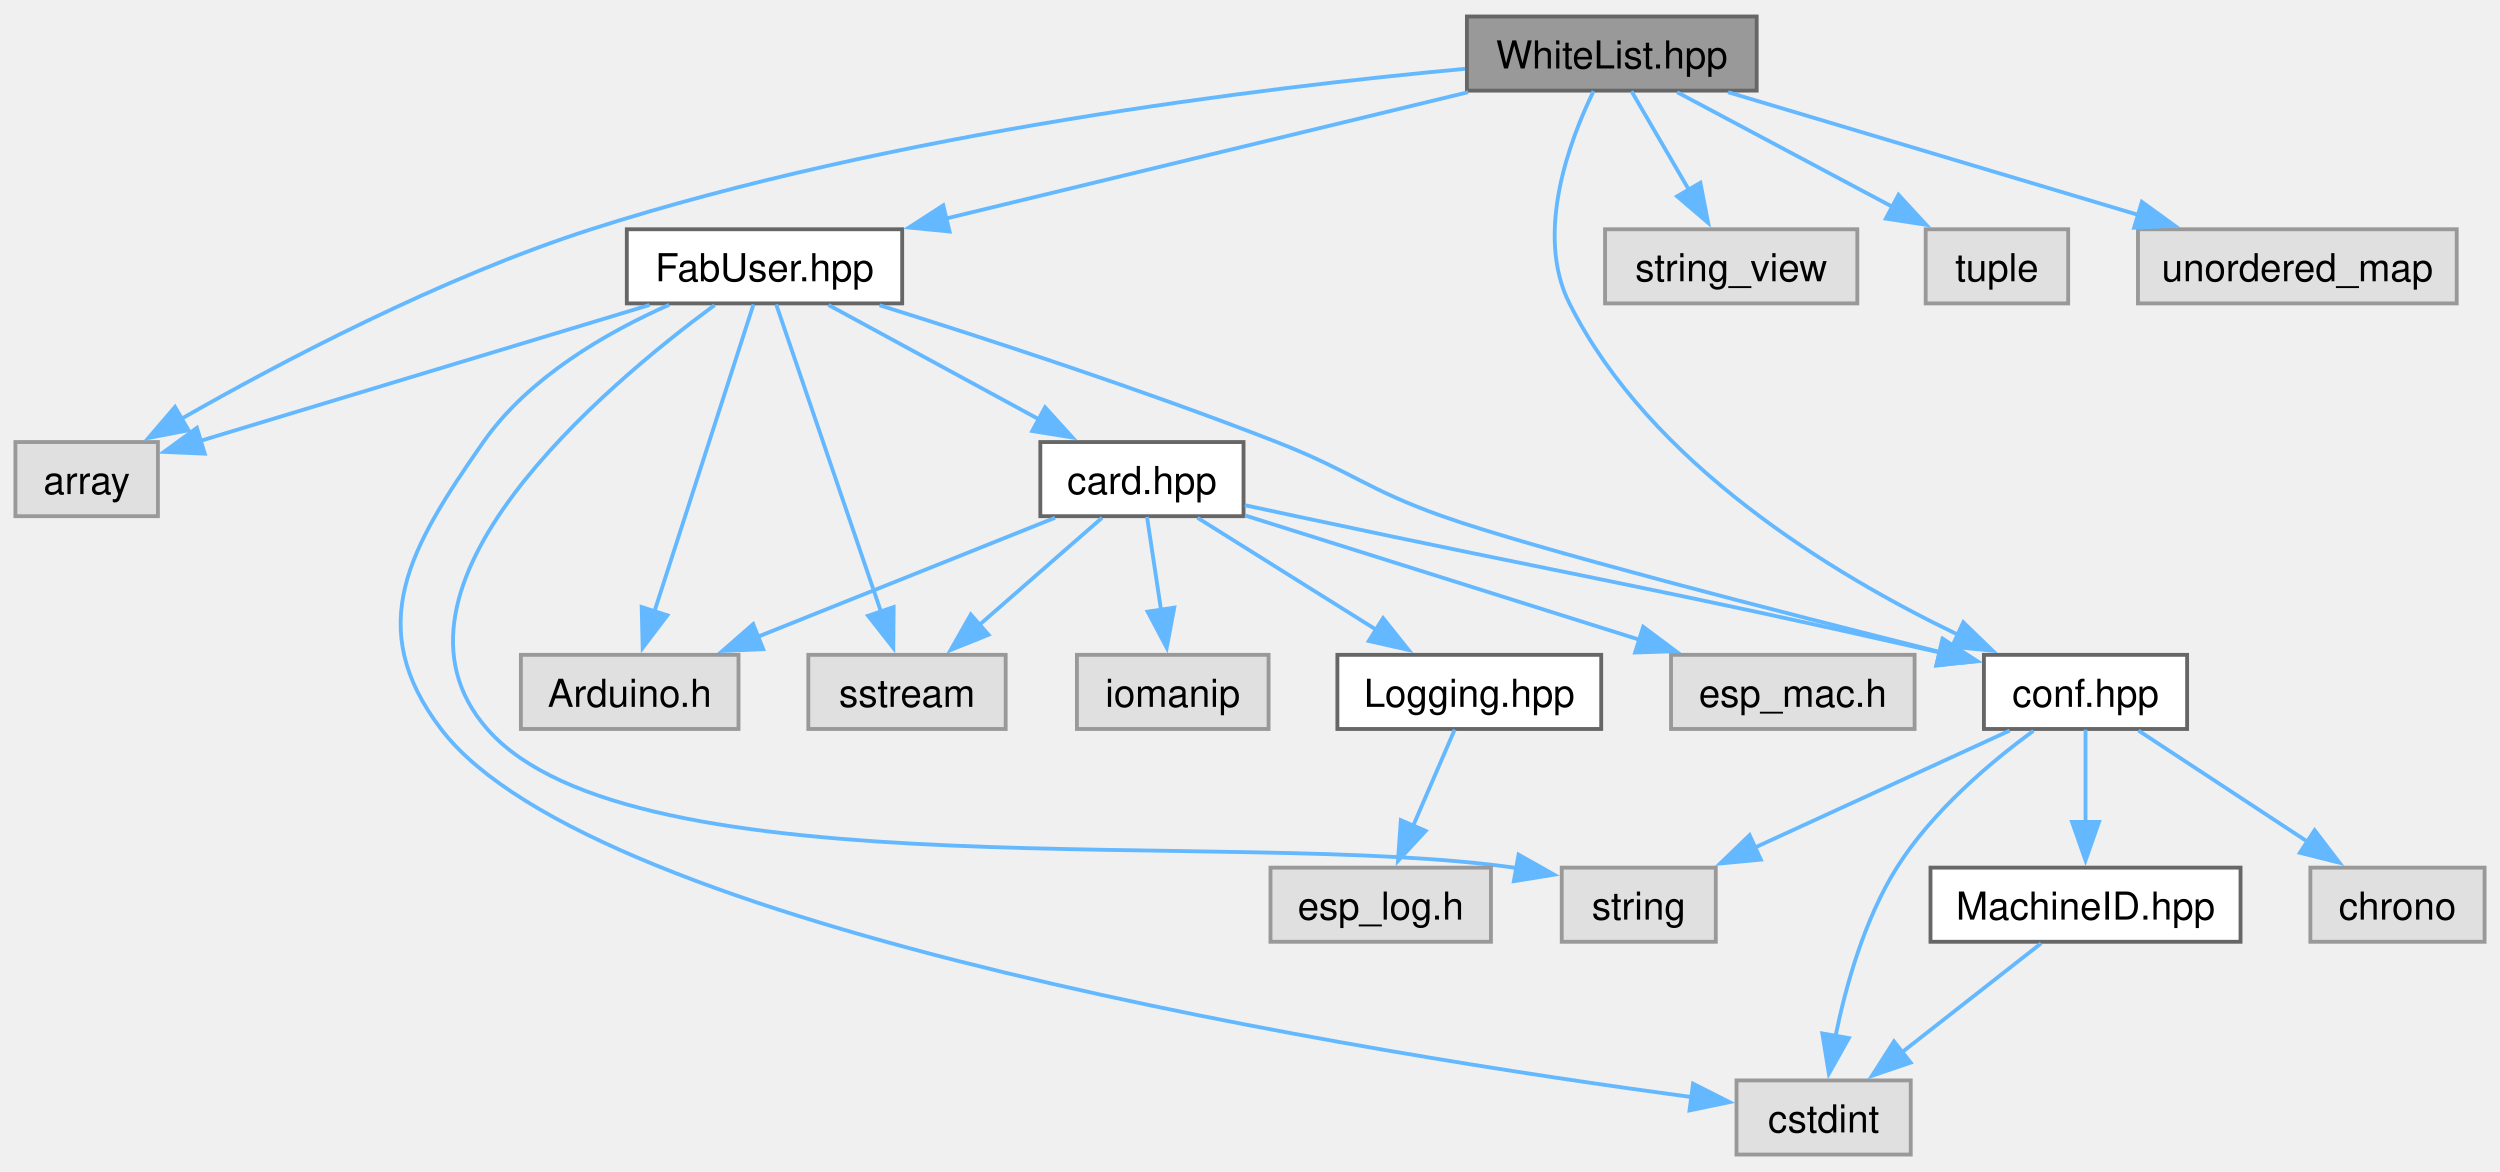
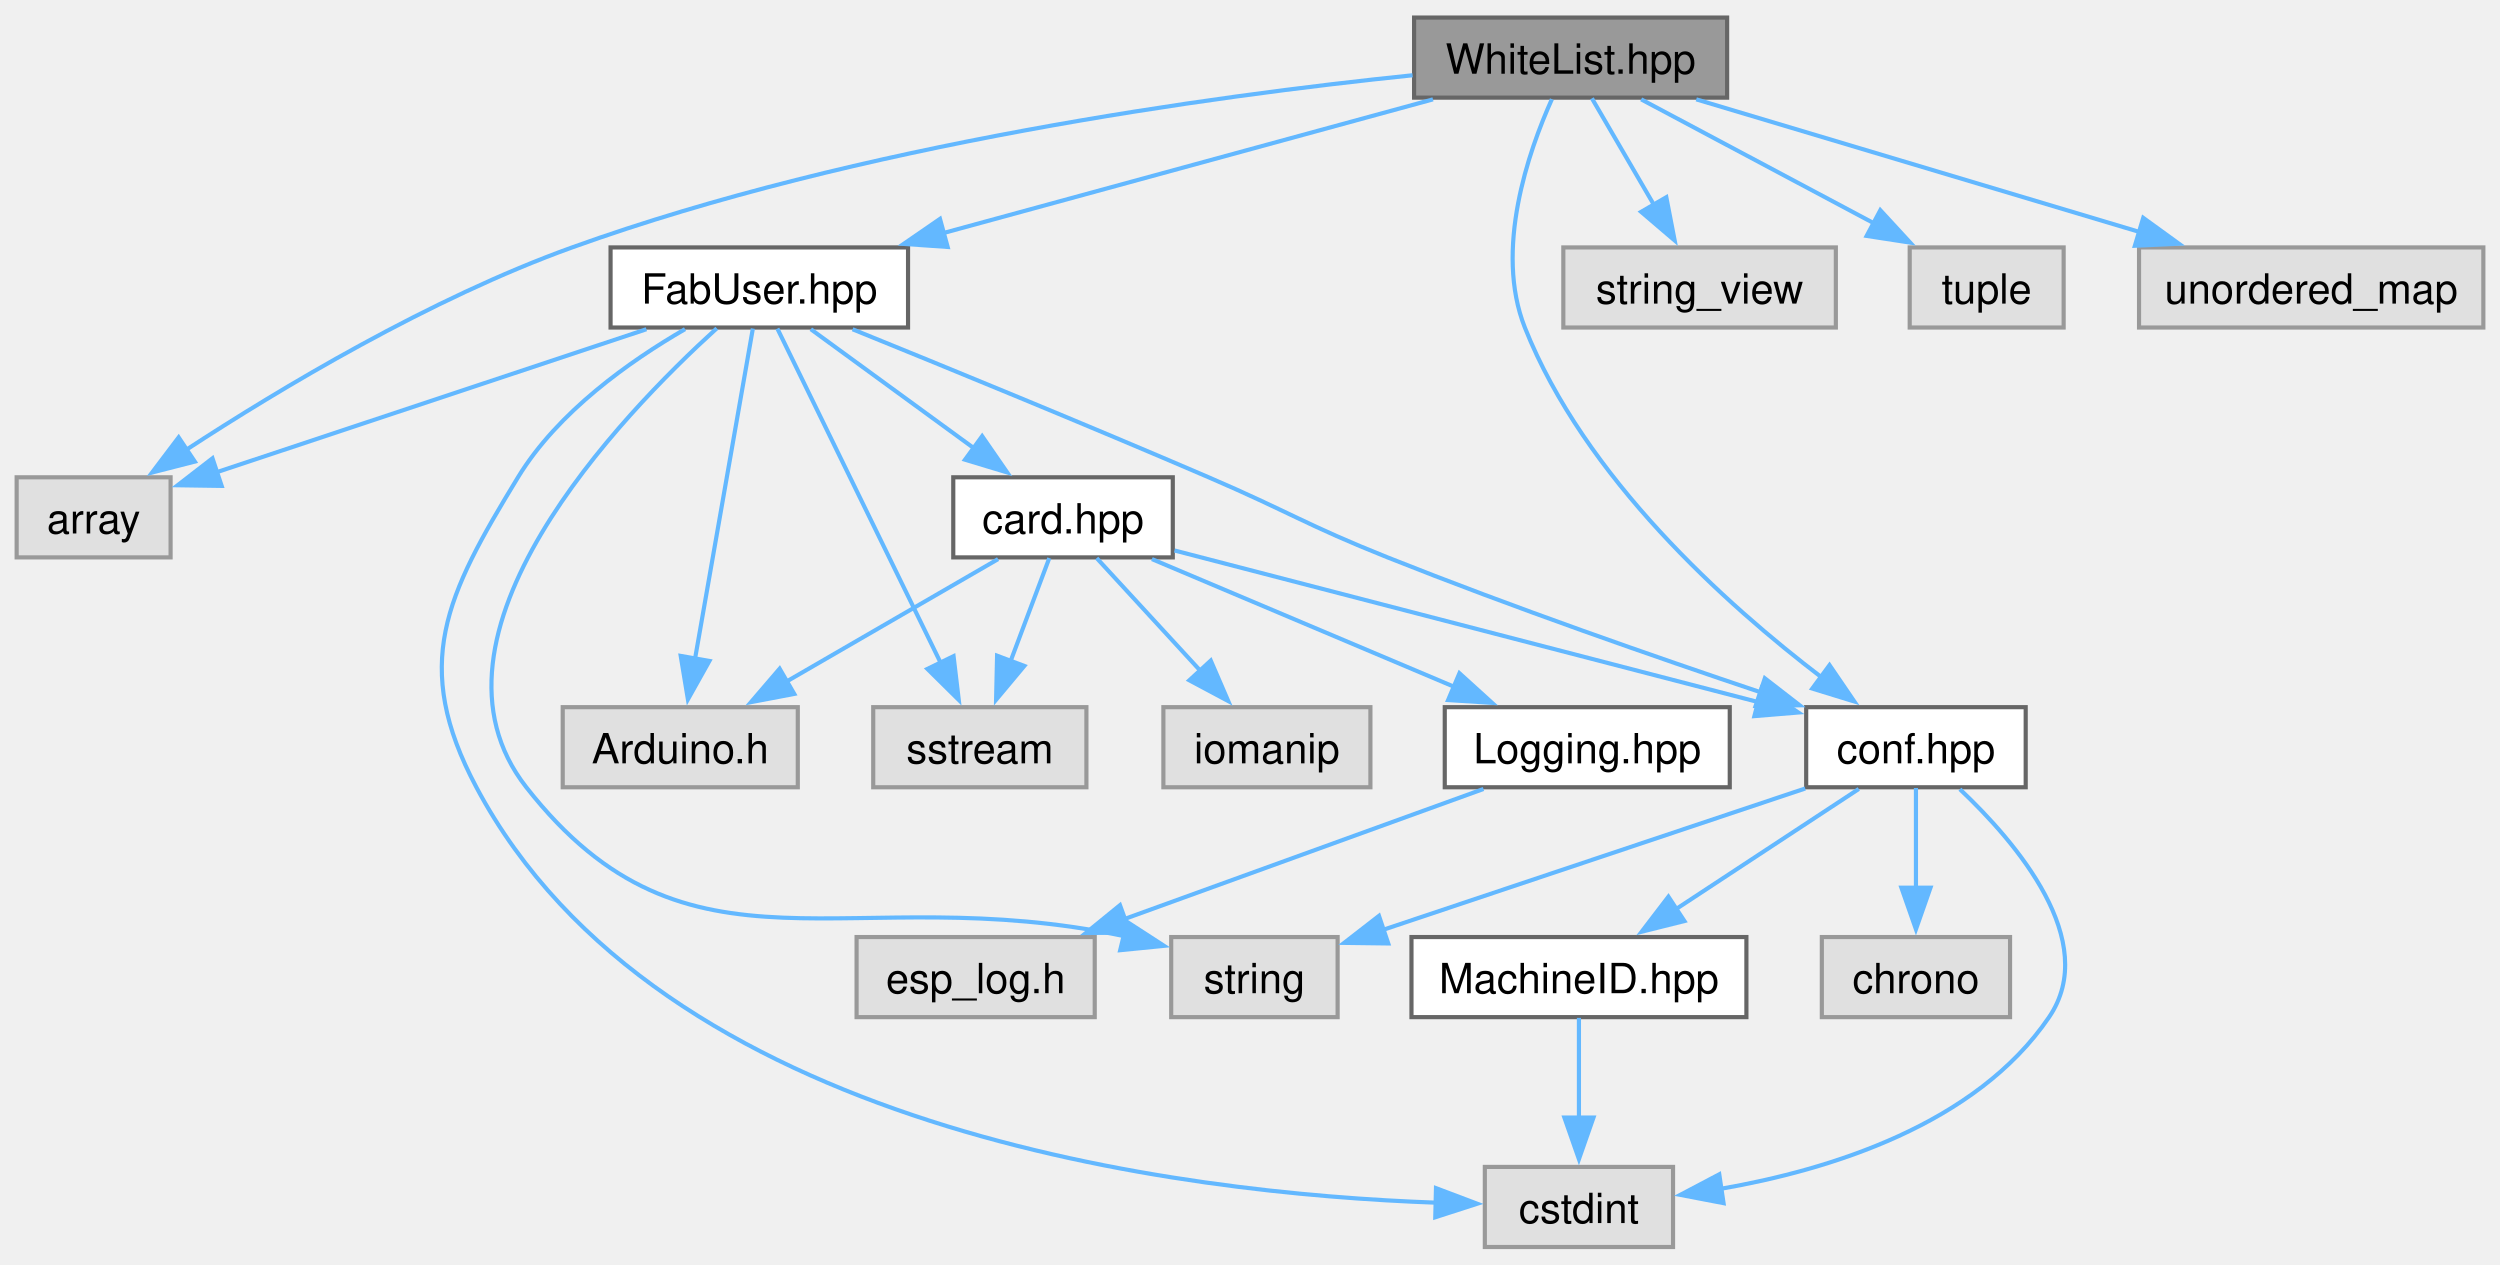
- <svg xmlns="http://www.w3.org/2000/svg" xmlns:xlink="http://www.w3.org/1999/xlink" width="649pt" height="304pt" viewBox="0.00 0.00 649.12 303.50">
+ <svg xmlns="http://www.w3.org/2000/svg" xmlns:xlink="http://www.w3.org/1999/xlink" width="601pt" height="304pt" viewBox="0.00 0.00 600.88 303.50">
  <g id="graph0" class="graph" transform="scale(1 1) rotate(0) translate(4 299.5)">
    <g id="Node000001" class="node">
      <g id="a_Node000001">
        <a xlink:title=" ">
-           <polygon fill="#999999" stroke="#666666" points="452.12,-295.5 376.88,-295.5 376.88,-276.25 452.12,-276.25 452.12,-295.5" />
-           <text text-anchor="middle" x="414.5" y="-282" font-family="Helvetica,sans-Serif" font-size="10.00">WhiteList.hpp</text>
+           <polygon fill="#999999" stroke="#666666" points="411.12,-295.5 335.88,-295.5 335.88,-276.25 411.12,-276.25 411.12,-295.5" />
+           <text text-anchor="middle" x="373.5" y="-282" font-family="Helvetica,sans-Serif" font-size="10.00">WhiteList.hpp</text>
        </a>
      </g>
    </g>
    <g id="Node000002" class="node">
      <g id="a_Node000002">
        <a xlink:title=" ">
          <polygon fill="#e0e0e0" stroke="#999999" points="37,-185 0,-185 0,-165.75 37,-165.75 37,-185" />
          <text text-anchor="middle" x="18.5" y="-171.5" font-family="Helvetica,sans-Serif" font-size="10.00">array</text>
        </a>
      </g>
    </g>
    <g id="edge1_Node000001_Node000002" class="edge">
      <g id="a_edge1_Node000001_Node000002">
        <a xlink:title=" ">
-           <path fill="none" stroke="#63b8ff" d="M376.39,-281.91C324.17,-277.08 227.91,-265.39 149.5,-240.25 110.53,-227.76 68.52,-205.56 42.86,-190.9" />
-           <polygon fill="#63b8ff" stroke="#63b8ff" points="44.95,-188.07 34.55,-186.08 41.44,-194.12 44.95,-188.07" />
+           <path fill="none" stroke="#63b8ff" d="M335.51,-281.63C287.34,-276.66 202.29,-265 133.5,-240.25 99.37,-227.97 63.32,-206.33 40.87,-191.68" />
+           <polygon fill="#63b8ff" stroke="#63b8ff" points="42.82,-188.78 32.55,-186.15 38.94,-194.6 42.82,-188.78" />
        </a>
      </g>
    </g>
    <g id="Node000003" class="node">
      <g id="a_Node000003">
        <a xlink:title=" ">
-           <polygon fill="#e0e0e0" stroke="#999999" points="478.25,-240.25 412.75,-240.25 412.75,-221 478.25,-221 478.25,-240.25" />
-           <text text-anchor="middle" x="445.5" y="-226.75" font-family="Helvetica,sans-Serif" font-size="10.00">string_view</text>
+           <polygon fill="#e0e0e0" stroke="#999999" points="437.25,-240.25 371.75,-240.25 371.75,-221 437.25,-221 437.25,-240.25" />
+           <text text-anchor="middle" x="404.5" y="-226.75" font-family="Helvetica,sans-Serif" font-size="10.00">string_view</text>
        </a>
      </g>
    </g>
    <g id="edge2_Node000001_Node000003" class="edge">
      <g id="a_edge2_Node000001_Node000003">
        <a xlink:title=" ">
-           <path fill="none" stroke="#63b8ff" d="M419.62,-276.08C423.68,-269.11 429.49,-259.12 434.59,-250.37" />
-           <polygon fill="#63b8ff" stroke="#63b8ff" points="437.5,-252.32 439.51,-241.92 431.45,-248.8 437.5,-252.32" />
+           <path fill="none" stroke="#63b8ff" d="M378.62,-276.08C382.68,-269.11 388.49,-259.12 393.59,-250.37" />
+           <polygon fill="#63b8ff" stroke="#63b8ff" points="396.5,-252.32 398.51,-241.92 390.45,-248.8 396.5,-252.32" />
        </a>
      </g>
    </g>
    <g id="Node000004" class="node">
      <g id="a_Node000004">
        <a xlink:title=" ">
-           <polygon fill="#e0e0e0" stroke="#999999" points="533,-240.25 496,-240.25 496,-221 533,-221 533,-240.25" />
-           <text text-anchor="middle" x="514.5" y="-226.75" font-family="Helvetica,sans-Serif" font-size="10.00">tuple</text>
+           <polygon fill="#e0e0e0" stroke="#999999" points="492,-240.25 455,-240.25 455,-221 492,-221 492,-240.25" />
+           <text text-anchor="middle" x="473.5" y="-226.75" font-family="Helvetica,sans-Serif" font-size="10.00">tuple</text>
        </a>
      </g>
    </g>
    <g id="edge3_Node000001_Node000004" class="edge">
      <g id="a_edge3_Node000001_Node000004">
        <a xlink:title=" ">
-           <path fill="none" stroke="#63b8ff" d="M431.46,-275.84C446.76,-267.69 469.53,-255.57 487.36,-246.08" />
-           <polygon fill="#63b8ff" stroke="#63b8ff" points="488.94,-249.2 496.12,-241.41 485.65,-243.02 488.94,-249.2" />
+           <path fill="none" stroke="#63b8ff" d="M390.46,-275.84C405.76,-267.69 428.53,-255.57 446.36,-246.08" />
+           <polygon fill="#63b8ff" stroke="#63b8ff" points="447.94,-249.2 455.12,-241.41 444.65,-243.02 447.94,-249.2" />
        </a>
      </g>
    </g>
    <g id="Node000005" class="node">
      <g id="a_Node000005">
        <a xlink:title=" ">
-           <polygon fill="#e0e0e0" stroke="#999999" points="633.88,-240.25 551.12,-240.25 551.12,-221 633.88,-221 633.88,-240.25" />
-           <text text-anchor="middle" x="592.5" y="-226.75" font-family="Helvetica,sans-Serif" font-size="10.00">unordered_map</text>
+           <polygon fill="#e0e0e0" stroke="#999999" points="592.88,-240.25 510.12,-240.25 510.12,-221 592.88,-221 592.88,-240.25" />
+           <text text-anchor="middle" x="551.5" y="-226.75" font-family="Helvetica,sans-Serif" font-size="10.00">unordered_map</text>
        </a>
      </g>
    </g>
    <g id="edge4_Node000001_Node000005" class="edge">
      <g id="a_edge4_Node000001_Node000005">
        <a xlink:title=" ">
-           <path fill="none" stroke="#63b8ff" d="M444.7,-275.84C473.98,-267.08 518.62,-253.73 551.19,-243.98" />
-           <polygon fill="#63b8ff" stroke="#63b8ff" points="552.13,-247.36 560.71,-241.14 550.12,-240.65 552.13,-247.36" />
+           <path fill="none" stroke="#63b8ff" d="M403.7,-275.84C432.98,-267.08 477.62,-253.73 510.19,-243.98" />
+           <polygon fill="#63b8ff" stroke="#63b8ff" points="511.13,-247.36 519.71,-241.14 509.12,-240.65 511.13,-247.36" />
        </a>
      </g>
    </g>
    <g id="Node000006" class="node">
      <g id="a_Node000006">
        <a xlink:href="_fab_user_8hpp.xhtml" target="_top" xlink:title=" ">
-           <polygon fill="white" stroke="#666666" points="230.25,-240.25 158.75,-240.25 158.75,-221 230.25,-221 230.25,-240.25" />
-           <text text-anchor="middle" x="194.5" y="-226.75" font-family="Helvetica,sans-Serif" font-size="10.00">FabUser.hpp</text>
+           <polygon fill="white" stroke="#666666" points="214.25,-240.25 142.75,-240.25 142.75,-221 214.25,-221 214.25,-240.25" />
+           <text text-anchor="middle" x="178.5" y="-226.75" font-family="Helvetica,sans-Serif" font-size="10.00">FabUser.hpp</text>
        </a>
      </g>
    </g>
    <g id="edge5_Node000001_Node000006" class="edge">
      <g id="a_edge5_Node000001_Node000006">
        <a xlink:title=" ">
-           <path fill="none" stroke="#63b8ff" d="M377.18,-275.84C339.75,-266.78 282.01,-252.81 241.48,-243" />
-           <polygon fill="#63b8ff" stroke="#63b8ff" points="242.55,-239.66 232.01,-240.7 240.91,-246.46 242.55,-239.66" />
+           <path fill="none" stroke="#63b8ff" d="M340.42,-275.84C308.06,-267.01 258.58,-253.49 222.83,-243.73" />
+           <polygon fill="#63b8ff" stroke="#63b8ff" points="223.77,-240.36 213.2,-241.1 221.93,-247.11 223.77,-240.36" />
        </a>
      </g>
    </g>
    <g id="Node000011" class="node">
      <g id="a_Node000011">
        <a xlink:href="conf_8hpp.xhtml" target="_top" xlink:title=" ">
-           <polygon fill="white" stroke="#666666" points="563.88,-129.75 511.12,-129.75 511.12,-110.5 563.88,-110.5 563.88,-129.75" />
-           <text text-anchor="middle" x="537.5" y="-116.25" font-family="Helvetica,sans-Serif" font-size="10.00">conf.hpp</text>
-         </a>
-       </g>
-     </g>
-     <g id="edge25_Node000001_Node000011" class="edge">
-       <g id="a_edge25_Node000001_Node000011">
-         <a xlink:title=" ">
-           <path fill="none" stroke="#63b8ff" d="M409.76,-276.12C403.54,-263.33 394.41,-239.1 403.5,-221 424.43,-179.3 471.95,-150.57 504.38,-134.98" />
-           <polygon fill="#63b8ff" stroke="#63b8ff" points="505.76,-138.2 513.37,-130.83 502.83,-131.85 505.76,-138.2" />
-         </a>
-       </g>
-     </g>
-     <g id="edge21_Node000006_Node000002" class="edge">
-       <g id="a_edge21_Node000006_Node000002">
-         <a xlink:title=" ">
-           <path fill="none" stroke="#63b8ff" d="M164.64,-220.59C132.15,-210.76 80.52,-195.14 48.12,-185.34" />
-           <polygon fill="#63b8ff" stroke="#63b8ff" points="49.16,-181.99 38.57,-182.45 47.13,-188.69 49.16,-181.99" />
+           <polygon fill="white" stroke="#666666" points="482.88,-129.75 430.12,-129.75 430.12,-110.5 482.88,-110.5 482.88,-129.75" />
+           <text text-anchor="middle" x="456.5" y="-116.25" font-family="Helvetica,sans-Serif" font-size="10.00">conf.hpp</text>
+         </a>
+       </g>
+     </g>
+     <g id="edge24_Node000001_Node000011" class="edge">
+       <g id="a_edge24_Node000001_Node000011">
+         <a xlink:title=" ">
+           <path fill="none" stroke="#63b8ff" d="M369,-275.88C363.32,-263.23 355.12,-239.62 362.5,-221 376.79,-184.98 410.9,-154.39 433.86,-136.89" />
+           <polygon fill="#63b8ff" stroke="#63b8ff" points="435.73,-139.86 441.7,-131.11 431.58,-134.22 435.73,-139.86" />
+         </a>
+       </g>
+     </g>
+     <g id="edge20_Node000006_Node000002" class="edge">
+       <g id="a_edge20_Node000006_Node000002">
+         <a xlink:title=" ">
+           <path fill="none" stroke="#63b8ff" d="M151.36,-220.59C122.71,-211.06 77.69,-196.07 48.13,-186.24" />
+           <polygon fill="#63b8ff" stroke="#63b8ff" points="49.28,-182.93 38.69,-183.09 47.07,-189.57 49.28,-182.93" />
        </a>
      </g>
    </g>
    <g id="Node000007" class="node">
      <g id="a_Node000007">
        <a xlink:title=" ">
          <polygon fill="#e0e0e0" stroke="#999999" points="187.75,-129.75 131.25,-129.75 131.25,-110.5 187.75,-110.5 187.75,-129.75" />
          <text text-anchor="middle" x="159.5" y="-116.25" font-family="Helvetica,sans-Serif" font-size="10.00">Arduino.h</text>
        </a>
      </g>
    </g>
    <g id="edge6_Node000006_Node000007" class="edge">
      <g id="a_edge6_Node000006_Node000007">
        <a xlink:title=" ">
-           <path fill="none" stroke="#63b8ff" d="M191.64,-220.75C186.05,-203.42 173.57,-164.73 165.91,-140.99" />
-           <polygon fill="#63b8ff" stroke="#63b8ff" points="169.27,-140.01 162.87,-131.57 162.61,-142.16 169.27,-140.01" />
+           <path fill="none" stroke="#63b8ff" d="M176.95,-220.75C173.93,-203.5 167.2,-165.08 163.04,-141.31" />
+           <polygon fill="#63b8ff" stroke="#63b8ff" points="166.51,-140.86 161.34,-131.62 159.61,-142.07 166.51,-140.86" />
        </a>
      </g>
    </g>
    <g id="Node000008" class="node">
      <g id="a_Node000008">
        <a xlink:href="card_8hpp.xhtml" target="_top" xlink:title=" ">
-           <polygon fill="white" stroke="#666666" points="318.88,-185 266.12,-185 266.12,-165.75 318.88,-165.75 318.88,-185" />
-           <text text-anchor="middle" x="292.5" y="-171.5" font-family="Helvetica,sans-Serif" font-size="10.00">card.hpp</text>
+           <polygon fill="white" stroke="#666666" points="277.88,-185 225.12,-185 225.12,-165.75 277.88,-165.75 277.88,-185" />
+           <text text-anchor="middle" x="251.5" y="-171.5" font-family="Helvetica,sans-Serif" font-size="10.00">card.hpp</text>
        </a>
      </g>
    </g>
    <g id="edge7_Node000006_Node000008" class="edge">
      <g id="a_edge7_Node000006_Node000008">
        <a xlink:title=" ">
-           <path fill="none" stroke="#63b8ff" d="M211.12,-220.59C226.19,-212.41 248.64,-200.21 266.15,-190.69" />
-           <polygon fill="#63b8ff" stroke="#63b8ff" points="267.35,-194.02 274.46,-186.18 264.01,-187.87 267.35,-194.02" />
+           <path fill="none" stroke="#63b8ff" d="M190.88,-220.59C201.65,-212.74 217.47,-201.2 230.25,-191.87" />
+           <polygon fill="#63b8ff" stroke="#63b8ff" points="232.06,-194.89 238.08,-186.17 227.94,-189.23 232.06,-194.89" />
        </a>
      </g>
    </g>
    <g id="Node000009" class="node">
      <g id="a_Node000009">
        <a xlink:title=" ">
          <polygon fill="#e0e0e0" stroke="#999999" points="257.12,-129.75 205.88,-129.75 205.88,-110.5 257.12,-110.5 257.12,-129.75" />
          <text text-anchor="middle" x="231.5" y="-116.25" font-family="Helvetica,sans-Serif" font-size="10.00">sstream</text>
        </a>
      </g>
    </g>
-     <g id="edge23_Node000006_Node000009" class="edge">
-       <g id="a_edge23_Node000006_Node000009">
-         <a xlink:title=" ">
-           <path fill="none" stroke="#63b8ff" d="M197.53,-220.75C203.44,-203.42 216.63,-164.73 224.73,-140.99" />
-           <polygon fill="#63b8ff" stroke="#63b8ff" points="228.03,-142.15 227.94,-131.56 221.4,-139.89 228.03,-142.15" />
-         </a>
-       </g>
-     </g>
-     <g id="edge20_Node000006_Node000011" class="edge">
-       <g id="a_edge20_Node000006_Node000011">
-         <a xlink:title=" ">
-           <path fill="none" stroke="#63b8ff" d="M224.38,-220.52C251.53,-212.02 292.56,-198.64 327.5,-185 347,-177.38 350.77,-172.75 370.5,-165.75 394.15,-157.36 458.2,-140.88 499.75,-130.47" />
-           <polygon fill="#63b8ff" stroke="#63b8ff" points="500.5,-133.89 509.35,-128.07 498.8,-127.09 500.5,-133.89" />
+     <g id="edge22_Node000006_Node000009" class="edge">
+       <g id="a_edge22_Node000006_Node000009">
+         <a xlink:title=" ">
+           <path fill="none" stroke="#63b8ff" d="M182.84,-220.75C191.38,-203.26 210.55,-164.02 222.12,-140.34" />
+           <polygon fill="#63b8ff" stroke="#63b8ff" points="225.19,-142.01 226.44,-131.49 218.9,-138.94 225.19,-142.01" />
+         </a>
+       </g>
+     </g>
+     <g id="edge19_Node000006_Node000011" class="edge">
+       <g id="a_edge19_Node000006_Node000011">
+         <a xlink:title=" ">
+           <path fill="none" stroke="#63b8ff" d="M200.92,-220.58C222.82,-211.7 257.06,-197.67 286.5,-185 305.73,-176.72 310.05,-173.51 329.5,-165.75 359.38,-153.84 393.84,-141.83 419.32,-133.28" />
+           <polygon fill="#63b8ff" stroke="#63b8ff" points="420.18,-136.69 428.56,-130.2 417.96,-130.04 420.18,-136.69" />
        </a>
      </g>
    </g>
    <g id="Node000012" class="node">
      <g id="a_Node000012">
        <a xlink:title=" ">
-           <polygon fill="#e0e0e0" stroke="#999999" points="492.12,-19.25 446.88,-19.25 446.88,0 492.12,0 492.12,-19.25" />
-           <text text-anchor="middle" x="469.5" y="-5.75" font-family="Helvetica,sans-Serif" font-size="10.00">cstdint</text>
-         </a>
-       </g>
-     </g>
-     <g id="edge22_Node000006_Node000012" class="edge">
-       <g id="a_edge22_Node000006_Node000012">
-         <a xlink:title=" ">
-           <path fill="none" stroke="#63b8ff" d="M169.75,-220.64C153.53,-213.46 133.23,-201.81 121.5,-185 102.34,-157.55 90.25,-137.15 110.5,-110.5 150.28,-58.14 353.25,-25.96 435.16,-14.93" />
-           <polygon fill="#63b8ff" stroke="#63b8ff" points="435.6,-18.4 445.06,-13.62 434.68,-11.46 435.6,-18.4" />
+           <polygon fill="#e0e0e0" stroke="#999999" points="398.12,-19.25 352.88,-19.25 352.88,0 398.12,0 398.12,-19.25" />
+           <text text-anchor="middle" x="375.5" y="-5.75" font-family="Helvetica,sans-Serif" font-size="10.00">cstdint</text>
+         </a>
+       </g>
+     </g>
+     <g id="edge21_Node000006_Node000012" class="edge">
+       <g id="a_edge21_Node000006_Node000012">
+         <a xlink:title=" ">
+           <path fill="none" stroke="#63b8ff" d="M160.65,-220.61C147.42,-212.96 130.08,-200.73 120.5,-185 103.12,-156.47 94.81,-139.99 110.5,-110.5 154.56,-27.69 280.12,-12.84 341.24,-10.65" />
+           <polygon fill="#63b8ff" stroke="#63b8ff" points="341.14,-14.15 351.05,-10.4 340.97,-7.15 341.14,-14.15" />
        </a>
      </g>
    </g>
    <g id="Node000013" class="node">
      <g id="a_Node000013">
        <a xlink:title=" ">
-           <polygon fill="#e0e0e0" stroke="#999999" points="441.5,-74.5 401.5,-74.5 401.5,-55.25 441.5,-55.25 441.5,-74.5" />
-           <text text-anchor="middle" x="421.5" y="-61" font-family="Helvetica,sans-Serif" font-size="10.00">string</text>
-         </a>
-       </g>
-     </g>
-     <g id="edge24_Node000006_Node000013" class="edge">
-       <g id="a_edge24_Node000006_Node000013">
-         <a xlink:title=" ">
-           <path fill="none" stroke="#63b8ff" d="M181.53,-220.55C153.14,-199.64 90.5,-147.05 122.5,-110.5 160.35,-67.27 316.29,-85.09 389.93,-74.38" />
-           <polygon fill="#63b8ff" stroke="#63b8ff" points="390.29,-77.87 399.52,-72.67 389.06,-70.98 390.29,-77.87" />
+           <polygon fill="#e0e0e0" stroke="#999999" points="317.5,-74.5 277.5,-74.5 277.5,-55.25 317.5,-55.25 317.5,-74.5" />
+           <text text-anchor="middle" x="297.5" y="-61" font-family="Helvetica,sans-Serif" font-size="10.00">string</text>
+         </a>
+       </g>
+     </g>
+     <g id="edge23_Node000006_Node000013" class="edge">
+       <g id="a_edge23_Node000006_Node000013">
+         <a xlink:title=" ">
+           <path fill="none" stroke="#63b8ff" d="M168.28,-220.81C145.36,-200 94.03,-146.84 122.5,-110.5 161.62,-60.56 199.91,-88.79 266.35,-74.68" />
+           <polygon fill="#63b8ff" stroke="#63b8ff" points="266.89,-78.15 275.78,-72.39 265.24,-71.34 266.89,-78.15" />
        </a>
      </g>
    </g>
    <g id="edge10_Node000008_Node000007" class="edge">
      <g id="a_edge10_Node000008_Node000007">
        <a xlink:title=" ">
-           <path fill="none" stroke="#63b8ff" d="M269.94,-165.34C248.73,-156.85 216.73,-144.04 192.62,-134.39" />
-           <polygon fill="#63b8ff" stroke="#63b8ff" points="194.16,-131.23 183.58,-130.77 191.56,-137.73 194.16,-131.23" />
+           <path fill="none" stroke="#63b8ff" d="M235.89,-165.34C221.88,-157.23 201.07,-145.18 184.7,-135.71" />
+           <polygon fill="#63b8ff" stroke="#63b8ff" points="186.9,-132.94 176.49,-130.96 183.39,-139 186.9,-132.94" />
        </a>
      </g>
    </g>
    <g id="edge8_Node000008_Node000009" class="edge">
      <g id="a_edge8_Node000008_Node000009">
        <a xlink:title=" ">
-           <path fill="none" stroke="#63b8ff" d="M282.15,-165.34C273.42,-157.72 260.71,-146.62 250.2,-137.45" />
-           <polygon fill="#63b8ff" stroke="#63b8ff" points="252.67,-134.96 242.84,-131.02 248.07,-140.23 252.67,-134.96" />
+           <path fill="none" stroke="#63b8ff" d="M248.2,-165.58C245.67,-158.84 242.07,-149.27 238.87,-140.74" />
+           <polygon fill="#63b8ff" stroke="#63b8ff" points="242.2,-139.66 235.41,-131.53 235.65,-142.12 242.2,-139.66" />
        </a>
      </g>
    </g>
    <g id="Node000010" class="node">
      <g id="a_Node000010">
        <a xlink:title=" ">
          <polygon fill="#e0e0e0" stroke="#999999" points="325.38,-129.75 275.62,-129.75 275.62,-110.5 325.38,-110.5 325.38,-129.75" />
          <text text-anchor="middle" x="300.5" y="-116.25" font-family="Helvetica,sans-Serif" font-size="10.00">iomanip</text>
        </a>
      </g>
    </g>
    <g id="edge9_Node000008_Node000010" class="edge">
      <g id="a_edge9_Node000008_Node000010">
        <a xlink:title=" ">
-           <path fill="none" stroke="#63b8ff" d="M293.82,-165.58C294.81,-158.99 296.21,-149.71 297.47,-141.32" />
-           <polygon fill="#63b8ff" stroke="#63b8ff" points="300.9,-142.01 298.93,-131.61 293.98,-140.97 300.9,-142.01" />
+           <path fill="none" stroke="#63b8ff" d="M259.59,-165.58C266.36,-158.23 276.22,-147.51 284.56,-138.44" />
+           <polygon fill="#63b8ff" stroke="#63b8ff" points="287.01,-140.95 291.21,-131.22 281.86,-136.21 287.01,-140.95" />
        </a>
      </g>
    </g>
    <g id="edge11_Node000008_Node000011" class="edge">
      <g id="a_edge11_Node000008_Node000011">
        <a xlink:title=" ">
-           <path fill="none" stroke="#63b8ff" d="M319.18,-168.61C323.63,-167.65 328.19,-166.67 332.5,-165.75 404.63,-150.34 425.38,-147.25 499.89,-130.3" />
-           <polygon fill="#63b8ff" stroke="#63b8ff" points="500.32,-133.79 509.29,-128.15 498.76,-126.96 500.32,-133.79" />
+           <path fill="none" stroke="#63b8ff" d="M278.3,-167.41C314.14,-158.11 377.86,-141.55 418.6,-130.97" />
+           <polygon fill="#63b8ff" stroke="#63b8ff" points="419.43,-134.37 428.23,-128.47 417.67,-127.6 419.43,-134.37" />
        </a>
      </g>
    </g>
    <g id="Node000016" class="node">
      <g id="a_Node000016">
        <a xlink:href="_logging_8hpp.xhtml" target="_top" xlink:title=" ">
          <polygon fill="white" stroke="#666666" points="411.75,-129.75 343.25,-129.75 343.25,-110.5 411.75,-110.5 411.75,-129.75" />
          <text text-anchor="middle" x="377.5" y="-116.25" font-family="Helvetica,sans-Serif" font-size="10.00">Logging.hpp</text>
        </a>
      </g>
    </g>
    <g id="edge17_Node000008_Node000016" class="edge">
      <g id="a_edge17_Node000008_Node000016">
        <a xlink:title=" ">
-           <path fill="none" stroke="#63b8ff" d="M306.92,-165.34C319.62,-157.39 338.37,-145.64 353.36,-136.25" />
-           <polygon fill="#63b8ff" stroke="#63b8ff" points="355.11,-139.28 361.73,-131.01 351.4,-133.35 355.11,-139.28" />
-         </a>
-       </g>
-     </g>
-     <g id="Node000018" class="node">
-       <g id="a_Node000018">
-         <a xlink:title=" ">
-           <polygon fill="#e0e0e0" stroke="#999999" points="493.12,-129.75 429.88,-129.75 429.88,-110.5 493.12,-110.5 493.12,-129.75" />
-           <text text-anchor="middle" x="461.5" y="-116.25" font-family="Helvetica,sans-Serif" font-size="10.00">esp_mac.h</text>
-         </a>
-       </g>
-     </g>
-     <g id="edge19_Node000008_Node000018" class="edge">
-       <g id="a_edge19_Node000008_Node000018">
-         <a xlink:title=" ">
-           <path fill="none" stroke="#63b8ff" d="M319.28,-165.94C346.92,-157.23 390.35,-143.54 421.94,-133.59" />
-           <polygon fill="#63b8ff" stroke="#63b8ff" points="422.65,-137.03 431.14,-130.69 420.55,-130.36 422.65,-137.03" />
+           <path fill="none" stroke="#63b8ff" d="M272.87,-165.34C292.79,-156.93 322.74,-144.27 345.5,-134.65" />
+           <polygon fill="#63b8ff" stroke="#63b8ff" points="346.78,-137.91 354.63,-130.79 344.05,-131.46 346.78,-137.91" />
        </a>
      </g>
    </g>
    <g id="edge12_Node000011_Node000012" class="edge">
      <g id="a_edge12_Node000011_Node000012">
        <a xlink:title=" ">
-           <path fill="none" stroke="#63b8ff" d="M523.97,-110.03C512.92,-101.93 497.68,-89.12 488.5,-74.5 480.11,-61.13 475.27,-43.88 472.57,-30.67" />
-           <polygon fill="#63b8ff" stroke="#63b8ff" points="476.05,-30.24 470.86,-21 469.16,-31.45 476.05,-30.24" />
+           <path fill="none" stroke="#63b8ff" d="M467.06,-110.03C480.6,-97.25 500.92,-73.5 488.5,-55.25 470.93,-29.42 435.88,-18.54 409.44,-13.96" />
+           <polygon fill="#63b8ff" stroke="#63b8ff" points="410.26,-10.54 399.86,-12.53 409.23,-17.47 410.26,-10.54" />
        </a>
      </g>
    </g>
    <g id="edge13_Node000011_Node000013" class="edge">
      <g id="a_edge13_Node000011_Node000013">
        <a xlink:title=" ">
-           <path fill="none" stroke="#63b8ff" d="M517.82,-110.09C499.66,-101.75 472.42,-89.25 451.53,-79.66" />
-           <polygon fill="#63b8ff" stroke="#63b8ff" points="453.2,-76.58 442.65,-75.58 450.28,-82.94 453.2,-76.58" />
+           <path fill="none" stroke="#63b8ff" d="M429.89,-110.21C401.95,-100.85 358.06,-86.16 328.55,-76.28" />
+           <polygon fill="#63b8ff" stroke="#63b8ff" points="329.67,-72.96 319.07,-73.1 327.44,-79.59 329.67,-72.96" />
        </a>
      </g>
    </g>
    <g id="Node000014" class="node">
      <g id="a_Node000014">
        <a xlink:title=" ">
-           <polygon fill="#e0e0e0" stroke="#999999" points="641.12,-74.5 595.88,-74.5 595.88,-55.25 641.12,-55.25 641.12,-74.5" />
-           <text text-anchor="middle" x="618.5" y="-61" font-family="Helvetica,sans-Serif" font-size="10.00">chrono</text>
+           <polygon fill="#e0e0e0" stroke="#999999" points="479.12,-74.5 433.88,-74.5 433.88,-55.25 479.12,-55.25 479.12,-74.5" />
+           <text text-anchor="middle" x="456.5" y="-61" font-family="Helvetica,sans-Serif" font-size="10.00">chrono</text>
        </a>
      </g>
    </g>
    <g id="edge14_Node000011_Node000014" class="edge">
      <g id="a_edge14_Node000011_Node000014">
        <a xlink:title=" ">
-           <path fill="none" stroke="#63b8ff" d="M551.24,-110.09C563.23,-102.21 580.87,-90.61 595.08,-81.27" />
-           <polygon fill="#63b8ff" stroke="#63b8ff" points="596.99,-84.2 603.43,-75.78 593.15,-78.35 596.99,-84.2" />
+           <path fill="none" stroke="#63b8ff" d="M456.5,-110.33C456.5,-103.82 456.5,-94.67 456.5,-86.37" />
+           <polygon fill="#63b8ff" stroke="#63b8ff" points="460,-86.37 456.5,-76.37 453,-86.37 460,-86.37" />
        </a>
      </g>
    </g>
    <g id="Node000015" class="node">
      <g id="a_Node000015">
        <a xlink:href="_machine_i_d_8hpp.xhtml" target="_top" xlink:title=" ">
-           <polygon fill="white" stroke="#666666" points="577.75,-74.5 497.25,-74.5 497.25,-55.25 577.75,-55.25 577.75,-74.5" />
-           <text text-anchor="middle" x="537.5" y="-61" font-family="Helvetica,sans-Serif" font-size="10.00">MachineID.hpp</text>
+           <polygon fill="white" stroke="#666666" points="415.75,-74.5 335.25,-74.5 335.25,-55.25 415.75,-55.25 415.75,-74.5" />
+           <text text-anchor="middle" x="375.5" y="-61" font-family="Helvetica,sans-Serif" font-size="10.00">MachineID.hpp</text>
        </a>
      </g>
    </g>
    <g id="edge15_Node000011_Node000015" class="edge">
      <g id="a_edge15_Node000011_Node000015">
        <a xlink:title=" ">
-           <path fill="none" stroke="#63b8ff" d="M537.5,-110.33C537.5,-103.82 537.5,-94.67 537.5,-86.37" />
-           <polygon fill="#63b8ff" stroke="#63b8ff" points="541,-86.37 537.5,-76.37 534,-86.37 541,-86.37" />
+           <path fill="none" stroke="#63b8ff" d="M442.76,-110.09C430.77,-102.21 413.13,-90.61 398.92,-81.27" />
+           <polygon fill="#63b8ff" stroke="#63b8ff" points="400.85,-78.35 390.57,-75.78 397.01,-84.2 400.85,-78.35" />
        </a>
      </g>
    </g>
    <g id="edge16_Node000015_Node000012" class="edge">
      <g id="a_edge16_Node000015_Node000012">
        <a xlink:title=" ">
-           <path fill="none" stroke="#63b8ff" d="M525.96,-54.84C516.04,-47.07 501.49,-35.67 489.64,-26.4" />
-           <polygon fill="#63b8ff" stroke="#63b8ff" points="492.09,-23.87 482.06,-20.46 487.77,-29.38 492.09,-23.87" />
+           <path fill="none" stroke="#63b8ff" d="M375.5,-55.08C375.5,-48.57 375.5,-39.42 375.5,-31.12" />
+           <polygon fill="#63b8ff" stroke="#63b8ff" points="379,-31.12 375.5,-21.12 372,-31.12 379,-31.12" />
        </a>
      </g>
    </g>
    <g id="Node000017" class="node">
      <g id="a_Node000017">
        <a xlink:title=" ">
-           <polygon fill="#e0e0e0" stroke="#999999" points="383.12,-74.5 325.88,-74.5 325.88,-55.25 383.12,-55.25 383.12,-74.5" />
-           <text text-anchor="middle" x="354.5" y="-61" font-family="Helvetica,sans-Serif" font-size="10.00">esp_log.h</text>
+           <polygon fill="#e0e0e0" stroke="#999999" points="259.12,-74.5 201.88,-74.5 201.88,-55.25 259.12,-55.25 259.12,-74.5" />
+           <text text-anchor="middle" x="230.5" y="-61" font-family="Helvetica,sans-Serif" font-size="10.00">esp_log.h</text>
        </a>
      </g>
    </g>
    <g id="edge18_Node000016_Node000017" class="edge">
      <g id="a_edge18_Node000016_Node000017">
        <a xlink:title=" ">
-           <path fill="none" stroke="#63b8ff" d="M373.7,-110.33C370.76,-103.51 366.56,-93.81 362.85,-85.2" />
-           <polygon fill="#63b8ff" stroke="#63b8ff" points="366.16,-84.04 358.98,-76.25 359.73,-86.82 366.16,-84.04" />
+           <path fill="none" stroke="#63b8ff" d="M352.56,-110.09C328.81,-101.49 292.79,-88.44 266.04,-78.75" />
+           <polygon fill="#63b8ff" stroke="#63b8ff" points="267.58,-75.58 256.98,-75.47 265.19,-82.16 267.58,-75.58" />
        </a>
      </g>
    </g>
  </g>
</svg>
